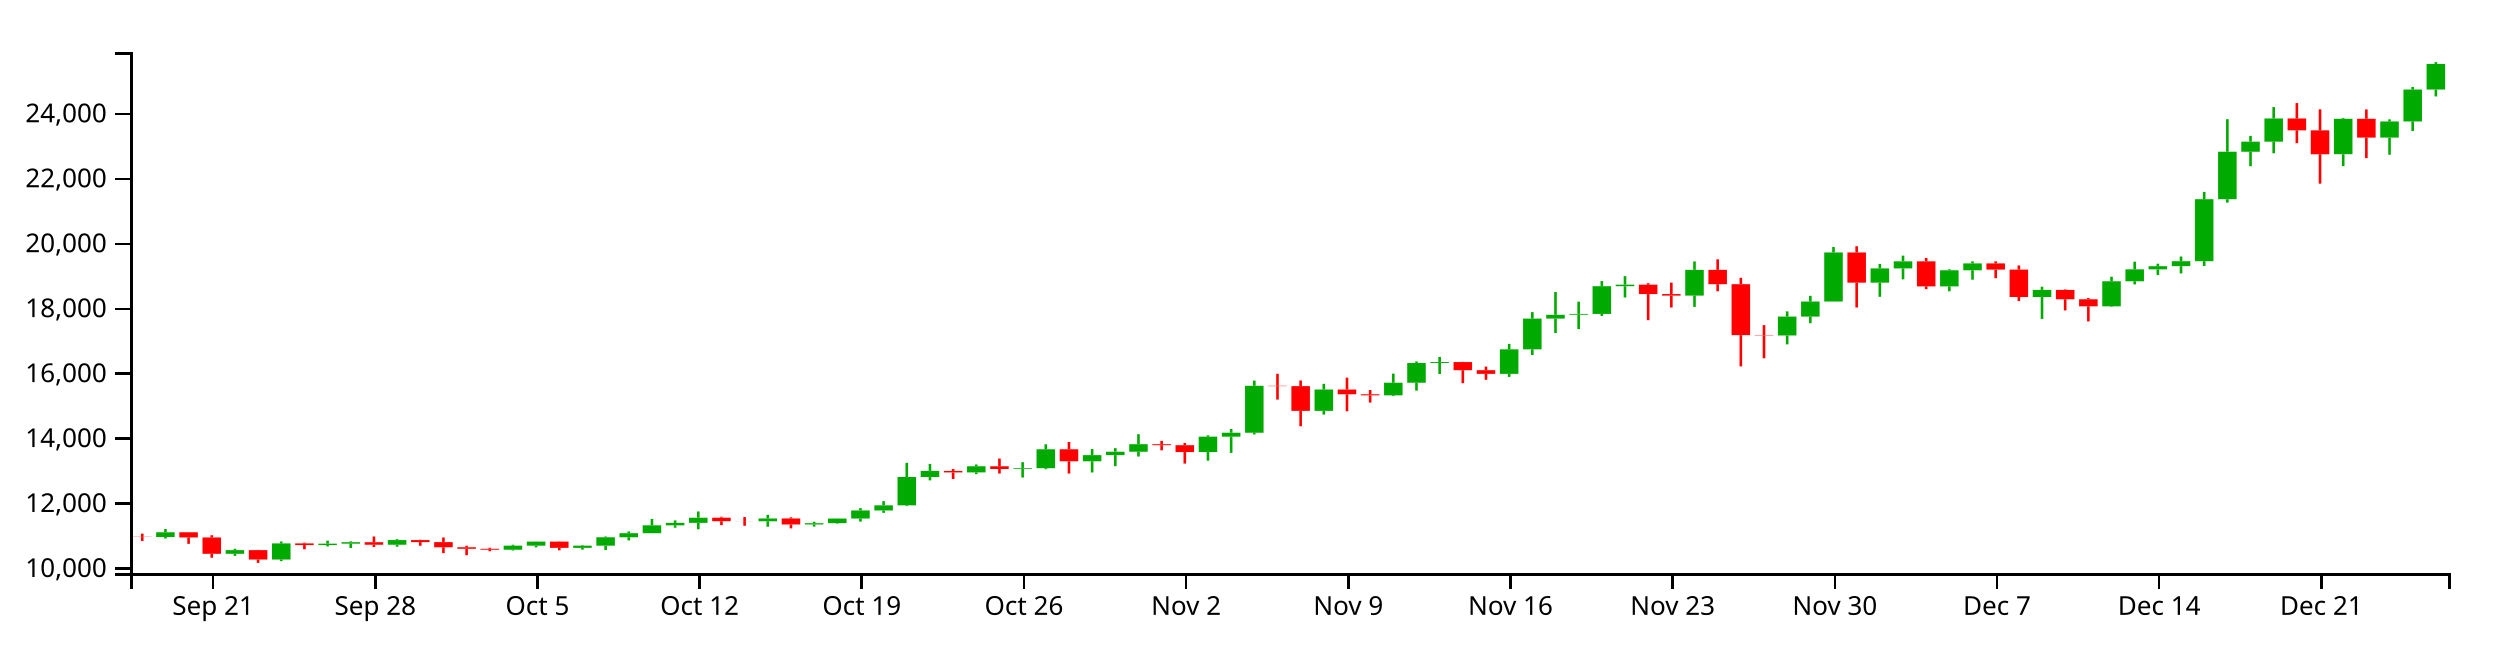
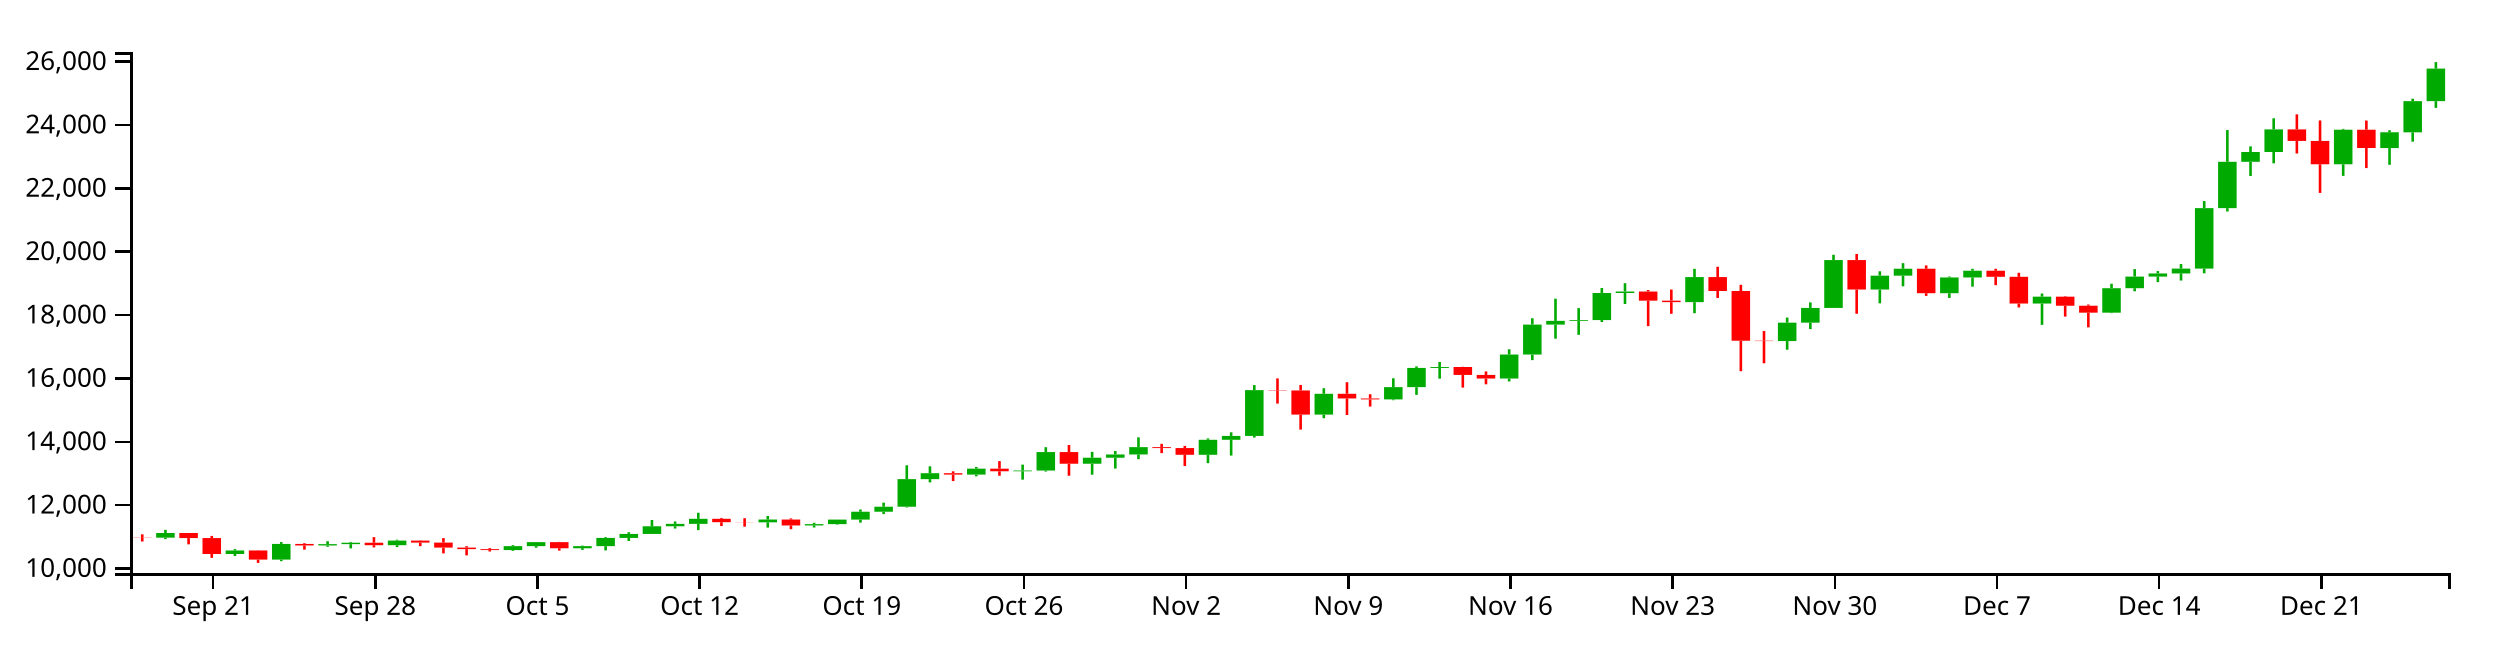
<svg xmlns="http://www.w3.org/2000/svg" version="1.1" width="960" height="250">
  <g transform="translate(50,20)">
    <style>.axis path,.axis line{fill:none;stroke:#000;shape-rendering:crispEdges;}path.candle{stroke:#000000;}path.candle.body{stroke-width:0;}path.candle.up{fill:#00AA00;stroke:#00AA00;}path.candle.down{fill:#FF0000;stroke:#FF0000;}</style>
    <g class="candlestick">
      <g class="data">
-         <path class="candle body up" d="M 9.964 186.219 l 7.117 0 L 17.081 184.383 l -7.117 0 L 9.964 186.219 M 36.653 192.657 l 7.117 0 L 43.77 191.255 l -7.117 0 L 36.653 192.657 M 54.446 194.849 l 7.117 0 L 61.563 188.677 l -7.117 0 L 54.446 194.849 M 72.239 189.298 l 7.117 0 L 79.356 188.773 l -7.117 0 L 72.239 189.298 M 81.136 188.774 l 7.117 0 L 88.253 188.204 l -7.117 0 L 81.136 188.774 M 98.928 189.179 l 7.117 0 L 106.046 187.378 l -7.117 0 L 98.928 189.179 M 143.411 191.1 l 7.117 0 L 150.528 189.546 l -7.117 0 L 143.411 191.1 M 152.307 189.546 l 7.117 0 L 159.424 187.98 l -7.117 0 L 152.307 189.546 M 170.1 190.382 l 7.117 0 L 177.217 189.549 l -7.117 0 L 170.1 190.382 M 178.996 189.549 l 7.117 0 L 186.114 186.317 l -7.117 0 L 178.996 189.549 M 187.893 186.319 l 7.117 0 L 195.01 184.757 l -7.117 0 L 187.893 186.319 M 196.789 184.757 l 7.117 0 L 203.906 181.732 l -7.117 0 L 196.789 184.757 M 205.686 181.732 l 7.117 0 L 212.803 180.787 l -7.117 0 L 205.686 181.732 M 214.582 180.787 l 7.117 0 L 221.699 178.801 l -7.117 0 L 214.582 180.787 M 241.271 180.177 l 7.117 0 L 248.389 179.089 l -7.117 0 L 241.271 180.177 M 259.064 181.407 l 7.117 0 L 266.182 180.897 l -7.117 0 L 259.064 181.407 M 267.961 180.895 l 7.117 0 L 275.078 179.114 l -7.117 0 L 267.961 180.895 M 276.857 179.114 l 7.117 0 L 283.974 176.017 l -7.117 0 L 276.857 179.114 M 285.754 176.017 l 7.117 0 L 292.871 174.04 l -7.117 0 L 285.754 176.017 M 294.65 174.04 l 7.117 0 L 301.767 163.178 l -7.117 0 L 294.65 174.04 M 303.547 163.18 l 7.117 0 L 310.664 160.838 l -7.117 0 L 303.547 163.18 M 321.339 161.405 l 7.117 0 L 328.457 159.052 l -7.117 0 L 321.339 161.405 M 339.132 160.076 l 7.117 0 L 346.25 159.795 l -7.117 0 L 339.132 160.076 M 348.029 159.795 l 7.117 0 L 355.146 152.512 l -7.117 0 L 348.029 159.795 M 365.822 157.123 l 7.117 0 L 372.939 154.763 l -7.117 0 L 365.822 157.123 M 374.718 154.763 l 7.117 0 L 381.835 153.461 l -7.117 0 L 374.718 154.763 M 383.615 153.461 l 7.117 0 L 390.732 150.581 l -7.117 0 L 383.615 153.461 M 410.304 153.591 l 7.117 0 L 417.421 147.681 l -7.117 0 L 410.304 153.591 M 419.2 147.681 l 7.117 0 L 426.317 146.178 l -7.117 0 L 419.2 147.681 M 428.097 146.178 l 7.117 0 L 435.214 128.145 l -7.117 0 L 428.097 146.178 M 454.786 137.769 l 7.117 0 L 461.903 129.578 l -7.117 0 L 454.786 137.769 M 481.475 131.796 l 7.117 0 L 488.593 126.97 l -7.117 0 L 481.475 131.796 M 490.372 126.969 l 7.117 0 L 497.489 119.392 l -7.117 0 L 490.372 126.969 M 499.268 119.392 l 7.117 0 L 506.385 119.032 l -7.117 0 L 499.268 119.392 M 525.958 123.568 l 7.117 0 L 533.075 114.132 l -7.117 0 L 525.958 123.568 M 534.854 114.138 l 7.117 0 L 541.971 102.337 l -7.117 0 L 534.854 114.138 M 543.75 102.337 l 7.117 0 L 550.868 100.881 l -7.117 0 L 543.75 102.337 M 552.647 100.86 l 7.117 0 L 559.764 100.548 l -7.117 0 L 552.647 100.86 M 561.543 100.548 l 7.117 0 L 568.661 89.912 l -7.117 0 L 561.543 100.548 M 570.44 89.912 l 7.117 0 L 577.557 89.311 l -7.117 0 L 570.44 89.912 M 597.129 93.499 l 7.117 0 L 604.246 83.622 l -7.117 0 L 597.129 93.499 M 632.715 108.82 l 7.117 0 L 639.832 101.583 l -7.117 0 L 632.715 108.82 M 641.611 101.583 l 7.117 0 L 648.729 95.782 l -7.117 0 L 641.611 101.583 M 650.508 95.781 l 7.117 0 L 657.625 76.939 l -7.117 0 L 650.508 95.781 M 668.301 88.549 l 7.117 0 L 675.418 83.072 l -7.117 0 L 668.301 88.549 M 677.197 83.072 l 7.117 0 L 684.314 80.356 l -7.117 0 L 677.197 83.072 M 694.99 89.976 l 7.117 0 L 702.107 83.776 l -7.117 0 L 694.99 89.976 M 703.886 83.776 l 7.117 0 L 711.004 81.135 l -7.117 0 L 703.886 83.776 M 730.576 94.047 l 7.117 0 L 737.693 91.338 l -7.117 0 L 730.576 94.047 M 757.265 97.633 l 7.117 0 L 764.382 88.003 l -7.117 0 L 757.265 97.633 M 766.162 88.003 l 7.117 0 L 773.279 83.435 l -7.117 0 L 766.162 88.003 M 775.058 83.435 l 7.117 0 L 782.175 82.211 l -7.117 0 L 775.058 83.435 M 783.954 82.204 l 7.117 0 L 791.072 80.299 l -7.117 0 L 783.954 82.204 M 792.851 80.299 l 7.117 0 L 799.968 56.49 l -7.117 0 L 792.851 80.299 M 801.747 56.49 l 7.117 0 L 808.864 38.261 l -7.117 0 L 801.747 56.49 M 810.644 38.261 l 7.117 0 L 817.761 34.392 l -7.117 0 L 810.644 38.261 M 819.54 34.392 l 7.117 0 L 826.657 25.485 l -7.117 0 L 819.54 34.392 M 846.23 39.225 l 7.117 0 L 853.347 25.62 l -7.117 0 L 846.23 39.225 M 864.022 32.833 l 7.117 0 L 871.14 26.637 l -7.117 0 L 864.022 32.833 M 872.919 26.64 l 7.117 0 L 880.036 14.375 l -7.117 0 L 872.919 26.64 M 881.815 14.375 l 7.117 0 L 888.932 4.551 l -7.117 0 L 881.815 14.375" />
-         <path class="candle body down" d="M 1.068 186.137 l 7.117 0 L 8.185 186.219 l -7.117 0 L 1.068 186.137 M 18.86 184.383 l 7.117 0 L 25.978 186.383 l -7.117 0 L 18.86 184.383 M 27.757 186.383 l 7.117 0 L 34.874 192.657 l -7.117 0 L 27.757 186.383 M 45.55 191.255 l 7.117 0 L 52.667 194.849 l -7.117 0 L 45.55 191.255 M 63.343 188.677 l 7.117 0 L 70.46 189.296 l -7.117 0 L 63.343 188.677 M 90.032 188.204 l 7.117 0 L 97.149 189.179 l -7.117 0 L 90.032 188.204 M 107.825 187.377 l 7.117 0 L 114.942 188.175 l -7.117 0 L 107.825 187.377 M 116.721 188.175 l 7.117 0 L 123.838 190.139 l -7.117 0 L 116.721 188.175 M 125.618 190.139 l 7.117 0 L 132.735 190.746 l -7.117 0 L 125.618 190.139 M 134.514 190.746 l 7.117 0 L 141.631 191.1 l -7.117 0 L 134.514 190.746 M 161.204 187.98 l 7.117 0 L 168.321 190.382 l -7.117 0 L 161.204 187.98 M 223.479 178.801 l 7.117 0 L 230.596 180.144 l -7.117 0 L 223.479 178.801 M 232.375 180.144 l 7.117 0 L 239.492 180.177 l -7.117 0 L 232.375 180.144 M 250.168 179.089 l 7.117 0 L 257.285 181.406 l -7.117 0 L 250.168 179.089 M 312.443 160.834 l 7.117 0 L 319.56 161.405 l -7.117 0 L 312.443 160.834 M 330.236 159.052 l 7.117 0 L 337.353 160.086 l -7.117 0 L 330.236 159.052 M 356.925 152.512 l 7.117 0 L 364.042 157.123 l -7.117 0 L 356.925 152.512 M 392.511 150.581 l 7.117 0 L 399.628 150.949 l -7.117 0 L 392.511 150.581 M 401.407 150.949 l 7.117 0 L 408.525 153.594 l -7.117 0 L 401.407 150.949 M 436.993 128.145 l 7.117 0 L 444.11 128.271 l -7.117 0 L 436.993 128.145 M 445.89 128.27 l 7.117 0 L 453.007 137.769 l -7.117 0 L 445.89 128.27 M 463.683 129.578 l 7.117 0 L 470.8 131.407 l -7.117 0 L 463.683 129.578 M 472.579 131.407 l 7.117 0 L 479.696 131.796 l -7.117 0 L 472.579 131.407 M 508.165 119.04 l 7.117 0 L 515.282 122.153 l -7.117 0 L 508.165 119.04 M 517.061 122.164 l 7.117 0 L 524.178 123.568 l -7.117 0 L 517.061 122.164 M 579.336 89.311 l 7.117 0 L 586.453 92.92 l -7.117 0 L 579.336 89.311 M 588.233 92.927 l 7.117 0 L 595.35 93.499 l -7.117 0 L 588.233 92.927 M 606.026 83.622 l 7.117 0 L 613.143 89.12 l -7.117 0 L 606.026 83.622 M 614.922 89.124 l 7.117 0 L 622.039 108.696 l -7.117 0 L 614.922 89.124 M 623.818 108.696 l 7.117 0 L 630.936 108.82 l -7.117 0 L 623.818 108.696 M 659.404 76.939 l 7.117 0 L 666.521 88.549 l -7.117 0 L 659.404 76.939 M 686.094 80.35 l 7.117 0 L 693.211 89.976 l -7.117 0 L 686.094 80.35 M 712.783 81.144 l 7.117 0 L 719.9 83.536 l -7.117 0 L 712.783 81.144 M 721.679 83.536 l 7.117 0 L 728.796 94.047 l -7.117 0 L 721.679 83.536 M 739.472 91.338 l 7.117 0 L 746.589 94.913 l -7.117 0 L 739.472 91.338 M 748.369 94.911 l 7.117 0 L 755.486 97.633 l -7.117 0 L 748.369 94.911 M 828.437 25.485 l 7.117 0 L 835.554 30.051 l -7.117 0 L 828.437 25.485 M 837.333 30.05 l 7.117 0 L 844.45 39.227 l -7.117 0 L 837.333 30.05 M 855.126 25.62 l 7.117 0 L 862.243 32.829 l -7.117 0 L 855.126 25.62" />
+         <path class="candle body up" d="M 9.964 186.463 l 7.117 0 L 17.081 184.672 l -7.117 0 L 9.964 186.463 M 36.653 192.743 l 7.117 0 L 43.77 191.376 l -7.117 0 L 36.653 192.743 M 54.446 194.881 l 7.117 0 L 61.563 188.861 l -7.117 0 L 54.446 194.881 M 72.239 189.466 l 7.117 0 L 79.356 188.955 l -7.117 0 L 72.239 189.466 M 81.136 188.955 l 7.117 0 L 88.253 188.399 l -7.117 0 L 81.136 188.955 M 98.928 189.35 l 7.117 0 L 106.046 187.594 l -7.117 0 L 98.928 189.35 M 143.411 191.224 l 7.117 0 L 150.528 189.709 l -7.117 0 L 143.411 191.224 M 152.307 189.709 l 7.117 0 L 159.424 188.181 l -7.117 0 L 152.307 189.709 M 170.1 190.523 l 7.117 0 L 177.217 189.712 l -7.117 0 L 170.1 190.523 M 178.996 189.711 l 7.117 0 L 186.114 186.559 l -7.117 0 L 178.996 189.711 M 187.893 186.56 l 7.117 0 L 195.01 185.037 l -7.117 0 L 187.893 186.56 M 196.789 185.037 l 7.117 0 L 203.906 182.086 l -7.117 0 L 196.789 185.037 M 205.686 182.086 l 7.117 0 L 212.803 181.164 l -7.117 0 L 205.686 182.086 M 214.582 181.164 l 7.117 0 L 221.699 179.227 l -7.117 0 L 214.582 181.164 M 241.271 180.57 l 7.117 0 L 248.389 179.508 l -7.117 0 L 241.271 180.57 M 259.064 181.77 l 7.117 0 L 266.182 181.271 l -7.117 0 L 259.064 181.77 M 267.961 181.27 l 7.117 0 L 275.078 179.532 l -7.117 0 L 267.961 181.27 M 276.857 179.532 l 7.117 0 L 283.974 176.512 l -7.117 0 L 276.857 179.532 M 285.754 176.512 l 7.117 0 L 292.871 174.583 l -7.117 0 L 285.754 176.512 M 294.65 174.583 l 7.117 0 L 301.767 163.988 l -7.117 0 L 294.65 174.583 M 303.547 163.99 l 7.117 0 L 310.664 161.706 l -7.117 0 L 303.547 163.99 M 321.339 162.259 l 7.117 0 L 328.457 159.964 l -7.117 0 L 321.339 162.259 M 339.132 160.962 l 7.117 0 L 346.25 160.688 l -7.117 0 L 339.132 160.962 M 348.029 160.689 l 7.117 0 L 355.146 153.584 l -7.117 0 L 348.029 160.689 M 365.822 158.082 l 7.117 0 L 372.939 155.779 l -7.117 0 L 365.822 158.082 M 374.718 155.78 l 7.117 0 L 381.835 154.509 l -7.117 0 L 374.718 155.78 M 383.615 154.509 l 7.117 0 L 390.732 151.701 l -7.117 0 L 383.615 154.509 M 410.304 154.637 l 7.117 0 L 417.421 148.872 l -7.117 0 L 410.304 154.637 M 419.2 148.872 l 7.117 0 L 426.317 147.406 l -7.117 0 L 419.2 148.872 M 428.097 147.406 l 7.117 0 L 435.214 129.815 l -7.117 0 L 428.097 147.406 M 454.786 139.203 l 7.117 0 L 461.903 131.213 l -7.117 0 L 454.786 139.203 M 481.475 133.377 l 7.117 0 L 488.593 128.669 l -7.117 0 L 481.475 133.377 M 490.372 128.669 l 7.117 0 L 497.489 121.277 l -7.117 0 L 490.372 128.669 M 499.268 121.277 l 7.117 0 L 506.385 120.927 l -7.117 0 L 499.268 121.277 M 525.958 125.351 l 7.117 0 L 533.075 116.147 l -7.117 0 L 525.958 125.351 M 534.854 116.153 l 7.117 0 L 541.971 104.641 l -7.117 0 L 534.854 116.153 M 543.75 104.641 l 7.117 0 L 550.868 103.221 l -7.117 0 L 543.75 104.641 M 552.647 103.201 l 7.117 0 L 559.764 102.896 l -7.117 0 L 552.647 103.201 M 561.543 102.897 l 7.117 0 L 568.661 92.521 l -7.117 0 L 561.543 102.897 M 570.44 92.522 l 7.117 0 L 577.557 91.936 l -7.117 0 L 570.44 92.522 M 597.129 96.021 l 7.117 0 L 604.246 86.386 l -7.117 0 L 597.129 96.021 M 632.715 110.965 l 7.117 0 L 639.832 103.906 l -7.117 0 L 632.715 110.965 M 641.611 103.906 l 7.117 0 L 648.729 98.247 l -7.117 0 L 641.611 103.906 M 650.508 98.247 l 7.117 0 L 657.625 79.867 l -7.117 0 L 650.508 98.247 M 668.301 91.192 l 7.117 0 L 675.418 85.85 l -7.117 0 L 668.301 91.192 M 677.197 85.85 l 7.117 0 L 684.314 83.2 l -7.117 0 L 677.197 85.85 M 694.99 92.584 l 7.117 0 L 702.107 86.536 l -7.117 0 L 694.99 92.584 M 703.886 86.536 l 7.117 0 L 711.004 83.961 l -7.117 0 L 703.886 86.536 M 730.576 96.555 l 7.117 0 L 737.693 93.913 l -7.117 0 L 730.576 96.555 M 757.265 100.053 l 7.117 0 L 764.382 90.66 l -7.117 0 L 757.265 100.053 M 766.162 90.66 l 7.117 0 L 773.279 86.204 l -7.117 0 L 766.162 90.66 M 775.058 86.204 l 7.117 0 L 782.175 85.01 l -7.117 0 L 775.058 86.204 M 783.954 85.003 l 7.117 0 L 791.072 83.145 l -7.117 0 L 783.954 85.003 M 792.851 83.145 l 7.117 0 L 799.968 59.921 l -7.117 0 L 792.851 83.145 M 801.747 59.921 l 7.117 0 L 808.864 42.14 l -7.117 0 L 801.747 59.921 M 810.644 42.14 l 7.117 0 L 817.761 38.366 l -7.117 0 L 810.644 42.14 M 819.54 38.366 l 7.117 0 L 826.657 29.677 l -7.117 0 L 819.54 38.366 M 846.23 43.08 l 7.117 0 L 853.347 29.809 l -7.117 0 L 846.23 43.08 M 864.022 36.845 l 7.117 0 L 871.14 30.802 l -7.117 0 L 864.022 36.845 M 872.919 30.804 l 7.117 0 L 880.036 18.84 l -7.117 0 L 872.919 30.804 M 881.815 18.84 l 7.117 0 L 888.932 6.352 l -7.117 0 L 881.815 18.84" />
+         <path class="candle body down" d="M 1.068 186.383 l 7.117 0 L 8.185 186.464 l -7.117 0 L 1.068 186.383 M 18.86 184.672 l 7.117 0 L 25.978 186.623 l -7.117 0 L 18.86 184.672 M 27.757 186.623 l 7.117 0 L 34.874 192.743 l -7.117 0 L 27.757 186.623 M 45.55 191.376 l 7.117 0 L 52.667 194.881 l -7.117 0 L 45.55 191.376 M 63.343 188.861 l 7.117 0 L 70.46 189.465 l -7.117 0 L 63.343 188.861 M 90.032 188.399 l 7.117 0 L 97.149 189.35 l -7.117 0 L 90.032 188.399 M 107.825 187.593 l 7.117 0 L 114.942 188.371 l -7.117 0 L 107.825 187.593 M 116.721 188.371 l 7.117 0 L 123.838 190.287 l -7.117 0 L 116.721 188.371 M 125.618 190.287 l 7.117 0 L 132.735 190.879 l -7.117 0 L 125.618 190.287 M 134.514 190.879 l 7.117 0 L 141.631 191.224 l -7.117 0 L 134.514 190.879 M 161.204 188.181 l 7.117 0 L 168.321 190.523 l -7.117 0 L 161.204 188.181 M 223.479 179.227 l 7.117 0 L 230.596 180.537 l -7.117 0 L 223.479 179.227 M 232.375 180.537 l 7.117 0 L 239.492 180.57 l -7.117 0 L 232.375 180.537 M 250.168 179.508 l 7.117 0 L 257.285 181.769 l -7.117 0 L 250.168 179.508 M 312.443 161.702 l 7.117 0 L 319.56 162.259 l -7.117 0 L 312.443 161.702 M 330.236 159.964 l 7.117 0 L 337.353 160.972 l -7.117 0 L 330.236 159.964 M 356.925 153.584 l 7.117 0 L 364.042 158.082 l -7.117 0 L 356.925 153.584 M 392.511 151.701 l 7.117 0 L 399.628 152.059 l -7.117 0 L 392.511 151.701 M 401.407 152.059 l 7.117 0 L 408.525 154.64 l -7.117 0 L 401.407 152.059 M 436.993 129.815 l 7.117 0 L 444.11 129.938 l -7.117 0 L 436.993 129.815 M 445.89 129.938 l 7.117 0 L 453.007 139.203 l -7.117 0 L 445.89 129.938 M 463.683 131.213 l 7.117 0 L 470.8 132.998 l -7.117 0 L 463.683 131.213 M 472.579 132.998 l 7.117 0 L 479.696 133.377 l -7.117 0 L 472.579 132.998 M 508.165 120.935 l 7.117 0 L 515.282 123.971 l -7.117 0 L 508.165 120.935 M 517.061 123.982 l 7.117 0 L 524.178 125.351 l -7.117 0 L 517.061 123.982 M 579.336 91.936 l 7.117 0 L 586.453 95.456 l -7.117 0 L 579.336 91.936 M 588.233 95.463 l 7.117 0 L 595.35 96.021 l -7.117 0 L 588.233 95.463 M 606.026 86.386 l 7.117 0 L 613.143 91.75 l -7.117 0 L 606.026 86.386 M 614.922 91.753 l 7.117 0 L 622.039 110.844 l -7.117 0 L 614.922 91.753 M 623.818 110.844 l 7.117 0 L 630.936 110.966 l -7.117 0 L 623.818 110.844 M 659.404 79.867 l 7.117 0 L 666.521 91.192 l -7.117 0 L 659.404 79.867 M 686.094 83.195 l 7.117 0 L 693.211 92.584 l -7.117 0 L 686.094 83.195 M 712.783 83.969 l 7.117 0 L 719.9 86.302 l -7.117 0 L 712.783 83.969 M 721.679 86.302 l 7.117 0 L 728.796 96.555 l -7.117 0 L 721.679 86.302 M 739.472 93.913 l 7.117 0 L 746.589 97.4 l -7.117 0 L 739.472 93.913 M 748.369 97.398 l 7.117 0 L 755.486 100.053 l -7.117 0 L 748.369 97.398 M 828.437 29.678 l 7.117 0 L 835.554 34.131 l -7.117 0 L 828.437 29.678 M 837.333 34.131 l 7.117 0 L 844.45 43.082 l -7.117 0 L 837.333 34.131 M 855.126 29.809 l 7.117 0 L 862.243 36.841 l -7.117 0 L 855.126 29.809" />
        <path class="candle body equal" />
-         <path class="candle wick up" d="M 13.523 183.147 L 13.523 184.383 M 13.523 186.219 L 13.523 186.793 M 40.212 190.718 L 40.212 191.255 M 40.212 192.657 L 40.212 193.458 M 58.005 187.942 L 58.005 188.677 M 58.005 194.849 L 58.005 195.479 M 75.798 187.622 L 75.798 188.773 M 75.798 189.298 L 75.798 189.82 M 84.694 187.896 L 84.694 188.204 M 84.694 188.774 L 84.694 190.442 M 102.487 187.041 L 102.487 187.378 M 102.487 189.179 L 102.487 189.93 M 146.969 189.169 L 146.969 189.546 M 146.969 191.1 L 146.969 191.402 M 155.866 187.908 L 155.866 187.98 M 155.866 189.546 L 155.866 190.182 M 173.659 189.356 L 173.659 189.549 M 173.659 190.382 L 173.659 191.049 M 182.555 186.012 L 182.555 186.317 M 182.555 189.549 L 182.555 191.245 M 191.451 184.084 L 191.451 184.757 M 191.451 186.319 L 191.451 187.521 M 200.348 179.265 L 200.348 181.732 M 200.348 184.757 L 200.348 184.759 M 209.244 179.839 L 209.244 180.787 M 209.244 181.732 L 209.244 182.633 M 218.141 176.409 L 218.141 178.801 M 218.141 180.787 L 218.141 183.244 M 244.83 177.69 L 244.83 179.089 M 244.83 180.177 L 244.83 182.261 M 262.623 180.37 L 262.623 180.897 M 262.623 181.407 L 262.623 182.209 M 271.519 179.091 L 271.519 179.114 M 271.519 180.895 L 271.519 181.071 M 280.416 175.112 L 280.416 176.017 M 280.416 179.114 L 280.416 180.301 M 289.312 172.439 L 289.312 174.04 M 289.312 176.017 L 289.312 176.938 M 298.209 157.731 L 298.209 163.178 M 298.209 174.04 L 298.209 174.327 M 307.105 158.139 L 307.105 160.838 M 307.105 163.18 L 307.105 164.461 M 324.898 158.367 L 324.898 159.052 M 324.898 161.405 L 324.898 162.067 M 342.691 157.468 L 342.691 159.795 M 342.691 160.076 L 342.691 163.377 M 351.587 150.602 L 351.587 152.512 M 351.587 159.795 L 351.587 160.198 M 369.38 152.428 L 369.38 154.763 M 369.38 157.123 L 369.38 161.434 M 378.277 152.09 L 378.277 153.461 M 378.277 154.763 L 378.277 159.012 M 387.173 146.727 L 387.173 150.581 M 387.173 153.461 L 387.173 155.314 M 413.862 147.15 L 413.862 147.681 M 413.862 153.591 L 413.862 156.892 M 422.759 144.744 L 422.759 146.178 M 422.759 147.681 L 422.759 153.898 M 431.655 126.149 L 431.655 128.145 M 431.655 146.178 L 431.655 146.808 M 458.345 127.397 L 458.345 129.578 M 458.345 137.769 L 458.345 139.196 M 485.034 123.468 L 485.034 126.97 M 485.034 131.796 L 485.034 132.102 M 493.93 118.783 L 493.93 119.392 M 493.93 126.969 L 493.93 130.008 M 502.827 117.045 L 502.827 119.032 M 502.827 119.392 L 502.827 123.626 M 529.516 112.057 L 529.516 114.132 M 529.516 123.568 L 529.516 124.728 M 538.413 99.849 L 538.413 102.337 M 538.413 114.138 L 538.413 116.322 M 547.309 92.141 L 547.309 100.881 M 547.309 102.337 L 547.309 107.886 M 556.206 95.846 L 556.206 100.548 M 556.206 100.86 L 556.206 106.374 M 565.102 87.922 L 565.102 89.912 M 565.102 100.548 L 565.102 101.331 M 573.998 86.043 L 573.998 89.311 M 573.998 89.912 L 573.998 94.24 M 600.688 80.392 L 600.688 83.622 M 600.688 93.499 L 600.688 97.864 M 636.273 99.579 L 636.273 101.583 M 636.273 108.82 L 636.273 112.237 M 645.17 93.598 L 645.17 95.782 M 645.17 101.583 L 645.17 104.112 M 654.066 74.852 L 654.066 76.939 M 654.066 95.781 L 654.066 95.782 M 671.859 81.352 L 671.859 83.072 M 671.859 88.549 L 671.859 93.973 M 680.756 78.159 L 680.756 80.356 M 680.756 83.072 L 680.756 87.273 M 698.549 83.41 L 698.549 83.776 M 698.549 89.976 L 698.549 91.853 M 707.445 80.379 L 707.445 81.135 M 707.445 83.776 L 707.445 87.401 M 734.134 90.112 L 734.134 91.338 M 734.134 94.047 L 734.134 102.454 M 760.824 86.258 L 760.824 88.003 M 760.824 97.633 L 760.824 97.831 M 769.72 80.491 L 769.72 83.435 M 769.72 88.003 L 769.72 89.22 M 778.617 81.265 L 778.617 82.211 M 778.617 83.435 L 778.617 85.617 M 787.513 78.509 L 787.513 80.299 M 787.513 82.204 L 787.513 84.994 M 796.409 53.69 L 796.409 56.49 M 796.409 80.299 L 796.409 82.143 M 805.306 25.754 L 805.306 38.261 M 805.306 56.49 L 805.306 57.806 M 814.202 32.175 L 814.202 34.392 M 814.202 38.261 L 814.202 43.838 M 823.099 21.122 L 823.099 25.485 M 823.099 34.392 L 823.099 38.849 M 849.788 25.292 L 849.788 25.62 M 849.788 39.225 L 849.788 43.796 M 867.581 25.824 L 867.581 26.637 M 867.581 32.833 L 867.581 39.43 M 876.477 13.409 L 876.477 14.375 M 876.477 26.64 L 876.477 30.324 M 885.374 3.846 L 885.374 4.551 M 885.374 14.375 L 885.374 17.024" style="stroke-width: 1px;" />
-         <path class="candle wick down" d="M 4.626 184.914 L 4.626 186.137 M 4.626 186.219 L 4.626 187.723 M 22.419 184.383 L 22.419 184.383 M 22.419 186.383 L 22.419 188.843 M 31.315 185.528 L 31.315 186.383 M 31.315 192.657 L 31.315 194.164 M 49.108 191.161 L 49.108 191.255 M 49.108 194.849 L 49.108 196.154 M 66.901 188.375 L 66.901 188.677 M 66.901 189.296 L 66.901 190.923 M 93.591 186.012 L 93.591 188.204 M 93.591 189.179 L 93.591 190.053 M 111.383 187.268 L 111.383 187.377 M 111.383 188.175 L 111.383 189.565 M 120.28 186.386 L 120.28 188.175 M 120.28 190.139 L 120.28 192.41 M 129.176 189.571 L 129.176 190.139 M 129.176 190.746 L 129.176 193.196 M 138.073 190.333 L 138.073 190.746 M 138.073 191.1 L 138.073 191.669 M 164.762 187.883 L 164.762 187.98 M 164.762 190.382 L 164.762 191.313 M 227.037 178.442 L 227.037 178.801 M 227.037 180.144 L 227.037 181.647 M 235.934 178.555 L 235.934 180.144 M 235.934 180.177 L 235.934 181.897 M 253.727 178.64 L 253.727 179.089 M 253.727 181.406 L 253.727 182.894 M 316.002 160.101 L 316.002 160.834 M 316.002 161.405 L 316.002 163.937 M 333.794 156.081 L 333.794 159.052 M 333.794 160.086 L 333.794 161.843 M 360.484 149.727 L 360.484 152.512 M 360.484 157.123 L 360.484 161.843 M 396.07 149.284 L 396.07 150.581 M 396.07 150.949 L 396.07 152.926 M 404.966 150.095 L 404.966 150.949 M 404.966 153.594 L 404.966 158.013 M 440.552 123.53 L 440.552 128.145 M 440.552 128.271 L 440.552 133.433 M 449.448 126.106 L 449.448 128.27 M 449.448 137.769 L 449.448 143.682 M 467.241 125.027 L 467.241 129.578 M 467.241 131.407 L 467.241 137.928 M 476.138 129.766 L 476.138 131.407 M 476.138 131.796 L 476.138 134.599 M 511.723 118.954 L 511.723 119.04 M 511.723 122.153 L 511.723 127.147 M 520.62 120.787 L 520.62 122.164 M 520.62 123.568 L 520.62 125.841 M 582.895 88.735 L 582.895 89.311 M 582.895 92.92 L 582.895 102.942 M 591.791 88.536 L 591.791 92.927 M 591.791 93.499 L 591.791 98.089 M 609.584 79.578 L 609.584 83.622 M 609.584 89.12 L 609.584 91.85 M 618.481 86.677 L 618.481 89.124 M 618.481 108.696 L 618.481 120.687 M 627.377 104.853 L 627.377 108.696 M 627.377 108.82 L 627.377 117.568 M 662.963 74.543 L 662.963 76.939 M 662.963 88.549 L 662.963 98.075 M 689.652 79.045 L 689.652 80.35 M 689.652 89.976 L 689.652 91.038 M 716.341 80.368 L 716.341 81.144 M 716.341 83.536 L 716.341 86.828 M 725.238 81.94 L 725.238 83.536 M 725.238 94.047 L 725.238 95.594 M 743.031 91.138 L 743.031 91.338 M 743.031 94.913 L 743.031 99.197 M 751.927 94.438 L 751.927 94.911 M 751.927 97.633 L 751.927 103.422 M 831.995 19.581 L 831.995 25.485 M 831.995 30.051 L 831.995 34.983 M 840.892 21.978 L 840.892 30.05 M 840.892 39.227 L 840.892 50.51 M 858.685 22.013 L 858.685 25.62 M 858.685 32.829 L 858.685 40.72" style="stroke-width: 1px;" />
+         <path class="candle wick up" d="M 13.523 183.466 L 13.523 184.672 M 13.523 186.463 L 13.523 187.023 M 40.212 190.851 L 40.212 191.376 M 40.212 192.743 L 40.212 193.524 M 58.005 188.144 L 58.005 188.861 M 58.005 194.881 L 58.005 195.496 M 75.798 187.831 L 75.798 188.955 M 75.798 189.466 L 75.798 189.976 M 84.694 188.098 L 84.694 188.399 M 84.694 188.955 L 84.694 190.582 M 102.487 187.265 L 102.487 187.594 M 102.487 189.35 L 102.487 190.083 M 146.969 189.341 L 146.969 189.709 M 146.969 191.224 L 146.969 191.518 M 155.866 188.111 L 155.866 188.181 M 155.866 189.709 L 155.866 190.329 M 173.659 189.523 L 173.659 189.712 M 173.659 190.523 L 173.659 191.174 M 182.555 186.261 L 182.555 186.559 M 182.555 189.711 L 182.555 191.366 M 191.451 184.38 L 191.451 185.037 M 191.451 186.56 L 191.451 187.733 M 200.348 179.68 L 200.348 182.086 M 200.348 185.037 L 200.348 185.039 M 209.244 180.24 L 209.244 181.164 M 209.244 182.086 L 209.244 182.965 M 218.141 176.894 L 218.141 179.227 M 218.141 181.164 L 218.141 183.561 M 244.83 178.143 L 244.83 179.508 M 244.83 180.57 L 244.83 182.602 M 262.623 180.758 L 262.623 181.271 M 262.623 181.77 L 262.623 182.551 M 271.519 179.51 L 271.519 179.532 M 271.519 181.27 L 271.519 181.441 M 280.416 175.629 L 280.416 176.512 M 280.416 179.532 L 280.416 180.69 M 289.312 173.021 L 289.312 174.583 M 289.312 176.512 L 289.312 177.41 M 298.209 158.675 L 298.209 163.988 M 298.209 174.583 L 298.209 174.863 M 307.105 159.073 L 307.105 161.706 M 307.105 163.99 L 307.105 165.239 M 324.898 159.295 L 324.898 159.964 M 324.898 162.259 L 324.898 162.905 M 342.691 158.418 L 342.691 160.688 M 342.691 160.962 L 342.691 164.182 M 351.587 151.721 L 351.587 153.584 M 351.587 160.689 L 351.587 161.081 M 369.38 153.502 L 369.38 155.779 M 369.38 158.082 L 369.38 162.287 M 378.277 153.173 L 378.277 154.509 M 378.277 155.78 L 378.277 159.924 M 387.173 147.941 L 387.173 151.701 M 387.173 154.509 L 387.173 156.317 M 413.862 148.354 L 413.862 148.872 M 413.862 154.637 L 413.862 157.856 M 422.759 146.007 L 422.759 147.406 M 422.759 148.872 L 422.759 154.936 M 431.655 127.869 L 431.655 129.815 M 431.655 147.406 L 431.655 148.02 M 458.345 129.086 L 458.345 131.213 M 458.345 139.203 L 458.345 140.595 M 485.034 125.254 L 485.034 128.669 M 485.034 133.377 L 485.034 133.676 M 493.93 120.683 L 493.93 121.277 M 493.93 128.669 L 493.93 131.633 M 502.827 118.989 L 502.827 120.927 M 502.827 121.277 L 502.827 125.408 M 529.516 114.123 L 529.516 116.147 M 529.516 125.351 L 529.516 126.482 M 538.413 102.215 L 538.413 104.641 M 538.413 116.153 L 538.413 118.283 M 547.309 94.696 L 547.309 103.221 M 547.309 104.641 L 547.309 110.054 M 556.206 98.31 L 556.206 102.896 M 556.206 103.201 L 556.206 108.58 M 565.102 90.581 L 565.102 92.521 M 565.102 102.897 L 565.102 103.66 M 573.998 88.747 L 573.998 91.936 M 573.998 92.522 L 573.998 96.744 M 600.688 83.236 L 600.688 86.386 M 600.688 96.021 L 600.688 100.279 M 636.273 101.952 L 636.273 103.906 M 636.273 110.965 L 636.273 114.298 M 645.17 96.118 L 645.17 98.247 M 645.17 103.906 L 645.17 106.373 M 654.066 77.832 L 654.066 79.867 M 654.066 98.247 L 654.066 98.247 M 671.859 84.172 L 671.859 85.85 M 671.859 91.192 L 671.859 96.483 M 680.756 81.058 L 680.756 83.2 M 680.756 85.85 L 680.756 89.948 M 698.549 86.179 L 698.549 86.536 M 698.549 92.584 L 698.549 94.415 M 707.445 83.223 L 707.445 83.961 M 707.445 86.536 L 707.445 90.072 M 734.134 92.717 L 734.134 93.913 M 734.134 96.555 L 734.134 104.756 M 760.824 88.957 L 760.824 90.66 M 760.824 100.053 L 760.824 100.246 M 769.72 83.333 L 769.72 86.204 M 769.72 90.66 L 769.72 91.847 M 778.617 84.087 L 778.617 85.01 M 778.617 86.204 L 778.617 88.333 M 787.513 81.399 L 787.513 83.145 M 787.513 85.003 L 787.513 87.724 M 796.409 57.19 L 796.409 59.921 M 796.409 83.145 L 796.409 84.943 M 805.306 29.94 L 805.306 42.14 M 805.306 59.921 L 805.306 61.205 M 814.202 36.203 L 814.202 38.366 M 814.202 42.14 L 814.202 47.58 M 823.099 25.421 L 823.099 29.677 M 823.099 38.366 L 823.099 42.714 M 849.788 29.489 L 849.788 29.809 M 849.788 43.08 L 849.788 47.538 M 867.581 30.008 L 867.581 30.802 M 867.581 36.845 L 867.581 43.28 M 876.477 17.899 L 876.477 18.84 M 876.477 30.804 L 876.477 34.398 M 885.374 3.846 L 885.374 6.352 M 885.374 18.84 L 885.374 21.425" style="stroke-width: 1px;" />
+         <path class="candle wick down" d="M 4.626 185.191 L 4.626 186.383 M 4.626 186.464 L 4.626 187.93 M 22.419 184.672 L 22.419 184.672 M 22.419 186.623 L 22.419 189.023 M 31.315 185.789 L 31.315 186.623 M 31.315 192.743 L 31.315 194.213 M 49.108 191.284 L 49.108 191.376 M 49.108 194.881 L 49.108 196.154 M 66.901 188.566 L 66.901 188.861 M 66.901 189.465 L 66.901 191.052 M 93.591 186.261 L 93.591 188.399 M 93.591 189.35 L 93.591 190.203 M 111.383 187.486 L 111.383 187.593 M 111.383 188.371 L 111.383 189.727 M 120.28 186.626 L 120.28 188.371 M 120.28 190.287 L 120.28 192.502 M 129.176 189.733 L 129.176 190.287 M 129.176 190.879 L 129.176 193.269 M 138.073 190.476 L 138.073 190.879 M 138.073 191.224 L 138.073 191.779 M 164.762 188.086 L 164.762 188.181 M 164.762 190.523 L 164.762 191.432 M 227.037 178.877 L 227.037 179.227 M 227.037 180.537 L 227.037 182.004 M 235.934 178.987 L 235.934 180.537 M 235.934 180.57 L 235.934 182.247 M 253.727 179.07 L 253.727 179.508 M 253.727 181.769 L 253.727 183.22 M 316.002 160.986 L 316.002 161.702 M 316.002 162.259 L 316.002 164.728 M 333.794 157.065 L 333.794 159.964 M 333.794 160.972 L 333.794 162.686 M 360.484 150.867 L 360.484 153.584 M 360.484 158.082 L 360.484 162.686 M 396.07 150.435 L 396.07 151.701 M 396.07 152.059 L 396.07 153.988 M 404.966 151.226 L 404.966 152.059 M 404.966 154.64 L 404.966 158.95 M 440.552 125.314 L 440.552 129.815 M 440.552 129.938 L 440.552 134.974 M 449.448 127.826 L 449.448 129.938 M 449.448 139.203 L 449.448 144.971 M 467.241 126.774 L 467.241 131.213 M 467.241 132.998 L 467.241 139.359 M 476.138 131.397 L 476.138 132.998 M 476.138 133.377 L 476.138 136.111 M 511.723 120.85 L 511.723 120.935 M 511.723 123.971 L 511.723 128.842 M 520.62 122.638 L 520.62 123.982 M 520.62 125.351 L 520.62 127.568 M 582.895 91.374 L 582.895 91.936 M 582.895 95.456 L 582.895 105.232 M 591.791 91.179 L 591.791 95.463 M 591.791 96.021 L 591.791 100.498 M 609.584 82.442 L 609.584 86.386 M 609.584 91.75 L 609.584 94.412 M 618.481 89.366 L 618.481 91.753 M 618.481 110.844 L 618.481 122.541 M 627.377 107.096 L 627.377 110.844 M 627.377 110.966 L 627.377 119.499 M 662.963 77.53 L 662.963 79.867 M 662.963 91.192 L 662.963 100.484 M 689.652 81.922 L 689.652 83.195 M 689.652 92.584 L 689.652 93.621 M 716.341 83.212 L 716.341 83.969 M 716.341 86.302 L 716.341 89.514 M 725.238 84.746 L 725.238 86.302 M 725.238 96.555 L 725.238 98.065 M 743.031 93.718 L 743.031 93.913 M 743.031 97.4 L 743.031 101.579 M 751.927 96.937 L 751.927 97.398 M 751.927 100.053 L 751.927 105.7 M 831.995 23.919 L 831.995 29.678 M 831.995 34.131 L 831.995 38.942 M 840.892 26.257 L 840.892 34.131 M 840.892 43.082 L 840.892 54.088 M 858.685 26.291 L 858.685 29.809 M 858.685 36.841 L 858.685 44.538" style="stroke-width: 1px;" />
        <path class="candle wick equal" style="stroke-width: 1px;" />
      </g>
    </g>
    <g class="x axis" transform="translate(0,200)" fill="none" font-size="10" font-family="sans-serif" text-anchor="middle">
      <path class="domain" stroke="#000" d="M0.5,6V0.5H890.5V6" />
      <g class="tick" opacity="1" transform="translate(31.31547,0)">
        <line stroke="#000" y2="6" x1="0.5" x2="0.5" />
        <text fill="#000" y="9" x="0.5" dy="0.71em">Sep 21</text>
      </g>
      <g class="tick" opacity="1" transform="translate(93.59056,0)">
        <line stroke="#000" y2="6" x1="0.5" x2="0.5" />
        <text fill="#000" y="9" x="0.5" dy="0.71em">Sep 28</text>
      </g>
      <g class="tick" opacity="1" transform="translate(155.8657,0)">
        <line stroke="#000" y2="6" x1="0.5" x2="0.5" />
        <text fill="#000" y="9" x="0.5" dy="0.71em">Oct  5</text>
      </g>
      <g class="tick" opacity="1" transform="translate(218.1407,0)">
        <line stroke="#000" y2="6" x1="0.5" x2="0.5" />
        <text fill="#000" y="9" x="0.5" dy="0.71em">Oct 12</text>
      </g>
      <g class="tick" opacity="1" transform="translate(280.4158,0)">
        <line stroke="#000" y2="6" x1="0.5" x2="0.5" />
        <text fill="#000" y="9" x="0.5" dy="0.71em">Oct 19</text>
      </g>
      <g class="tick" opacity="1" transform="translate(342.6909,0)">
        <line stroke="#000" y2="6" x1="0.5" x2="0.5" />
        <text fill="#000" y="9" x="0.5" dy="0.71em">Oct 26</text>
      </g>
      <g class="tick" opacity="1" transform="translate(404.966,0)">
        <line stroke="#000" y2="6" x1="0.5" x2="0.5" />
        <text fill="#000" y="9" x="0.5" dy="0.71em">Nov  2</text>
      </g>
      <g class="tick" opacity="1" transform="translate(467.2411,0)">
        <line stroke="#000" y2="6" x1="0.5" x2="0.5" />
        <text fill="#000" y="9" x="0.5" dy="0.71em">Nov  9</text>
      </g>
      <g class="tick" opacity="1" transform="translate(529.5162,0)">
        <line stroke="#000" y2="6" x1="0.5" x2="0.5" />
        <text fill="#000" y="9" x="0.5" dy="0.71em">Nov 16</text>
      </g>
      <g class="tick" opacity="1" transform="translate(591.7913,0)">
        <line stroke="#000" y2="6" x1="0.5" x2="0.5" />
        <text fill="#000" y="9" x="0.5" dy="0.71em">Nov 23</text>
      </g>
      <g class="tick" opacity="1" transform="translate(654.0664,0)">
        <line stroke="#000" y2="6" x1="0.5" x2="0.5" />
        <text fill="#000" y="9" x="0.5" dy="0.71em">Nov 30</text>
      </g>
      <g class="tick" opacity="1" transform="translate(716.3415,0)">
        <line stroke="#000" y2="6" x1="0.5" x2="0.5" />
        <text fill="#000" y="9" x="0.5" dy="0.71em">Dec  7</text>
      </g>
      <g class="tick" opacity="1" transform="translate(778.6166,0)">
        <line stroke="#000" y2="6" x1="0.5" x2="0.5" />
        <text fill="#000" y="9" x="0.5" dy="0.71em">Dec 14</text>
      </g>
      <g class="tick" opacity="1" transform="translate(840.8916,0)">
        <line stroke="#000" y2="6" x1="0.5" x2="0.5" />
        <text fill="#000" y="9" x="0.5" dy="0.71em">Dec 21</text>
      </g>
    </g>
    <g class="y axis" fill="none" font-size="10" font-family="sans-serif" text-anchor="end">
      <path class="domain" stroke="#000" d="M-6,200.5H0.5V0.5H-6" />
-       <g class="tick" opacity="1" transform="translate(0,197.8602)">
+       <g class="tick" opacity="1" transform="translate(0,197.8183)">
        <line stroke="#000" x2="-6" y1="0.5" y2="0.5" />
        <text fill="#000" x="-9" y="0.5" dy="0.32em">10,000</text>
      </g>
-       <g class="tick" opacity="1" transform="translate(0,172.9173)">
+       <g class="tick" opacity="1" transform="translate(0,173.4881)">
        <line stroke="#000" x2="-6" y1="0.5" y2="0.5" />
        <text fill="#000" x="-9" y="0.5" dy="0.32em">12,000</text>
      </g>
-       <g class="tick" opacity="1" transform="translate(0,147.9744)">
+       <g class="tick" opacity="1" transform="translate(0,149.158)">
        <line stroke="#000" x2="-6" y1="0.5" y2="0.5" />
        <text fill="#000" x="-9" y="0.5" dy="0.32em">14,000</text>
      </g>
-       <g class="tick" opacity="1" transform="translate(0,123.0316)">
+       <g class="tick" opacity="1" transform="translate(0,124.8279)">
        <line stroke="#000" x2="-6" y1="0.5" y2="0.5" />
        <text fill="#000" x="-9" y="0.5" dy="0.32em">16,000</text>
      </g>
-       <g class="tick" opacity="1" transform="translate(0,98.08869)">
+       <g class="tick" opacity="1" transform="translate(0,100.4977)">
        <line stroke="#000" x2="-6" y1="0.5" y2="0.5" />
        <text fill="#000" x="-9" y="0.5" dy="0.32em">18,000</text>
      </g>
-       <g class="tick" opacity="1" transform="translate(0,73.14582)">
+       <g class="tick" opacity="1" transform="translate(0,76.1676)">
        <line stroke="#000" x2="-6" y1="0.5" y2="0.5" />
        <text fill="#000" x="-9" y="0.5" dy="0.32em">20,000</text>
      </g>
-       <g class="tick" opacity="1" transform="translate(0,48.20294)">
+       <g class="tick" opacity="1" transform="translate(0,51.83747)">
        <line stroke="#000" x2="-6" y1="0.5" y2="0.5" />
        <text fill="#000" x="-9" y="0.5" dy="0.32em">22,000</text>
      </g>
-       <g class="tick" opacity="1" transform="translate(0,23.26007)">
+       <g class="tick" opacity="1" transform="translate(0,27.50733)">
        <line stroke="#000" x2="-6" y1="0.5" y2="0.5" />
        <text fill="#000" x="-9" y="0.5" dy="0.32em">24,000</text>
+       </g>
+       <g class="tick" opacity="1" transform="translate(0,3.177197)">
+         <line stroke="#000" x2="-6" y1="0.5" y2="0.5" />
+         <text fill="#000" x="-9" y="0.5" dy="0.32em">26,000</text>
      </g>
      <text transform="rotate(-90)" y="6" dy=".71em" style="text-anchor: end;">Price ($)</text>
    </g>
  </g>
</svg>
